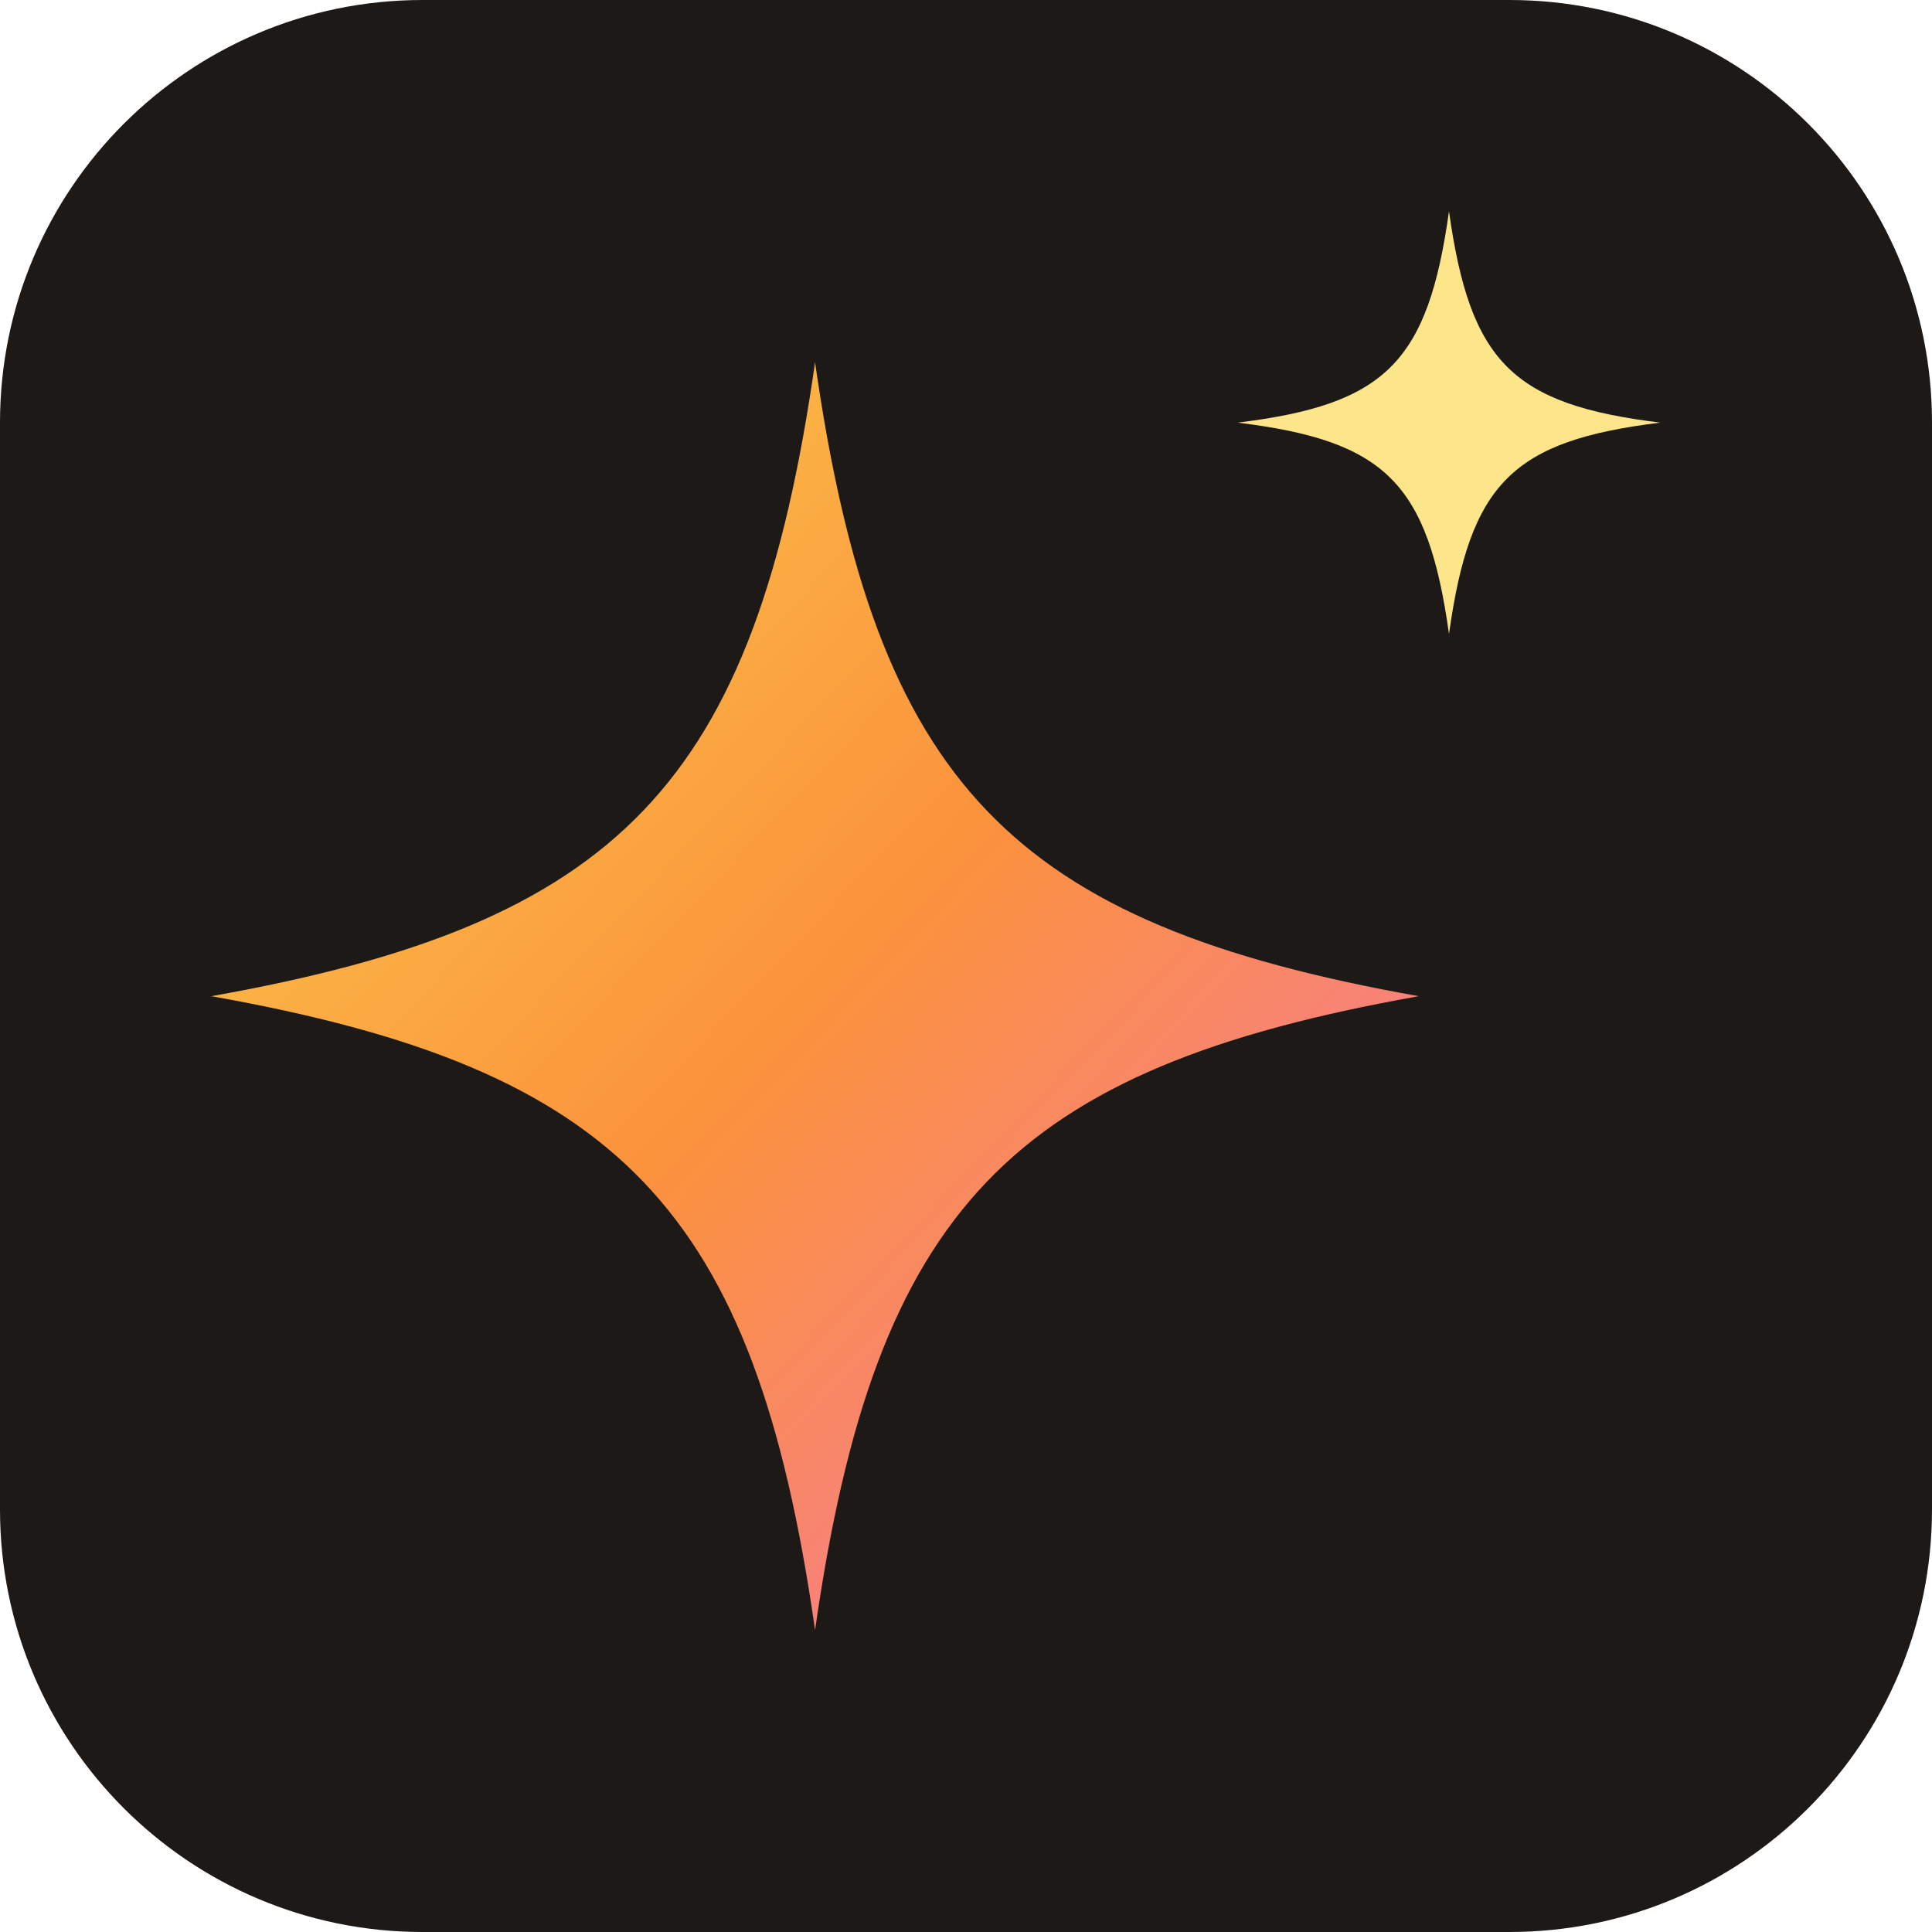
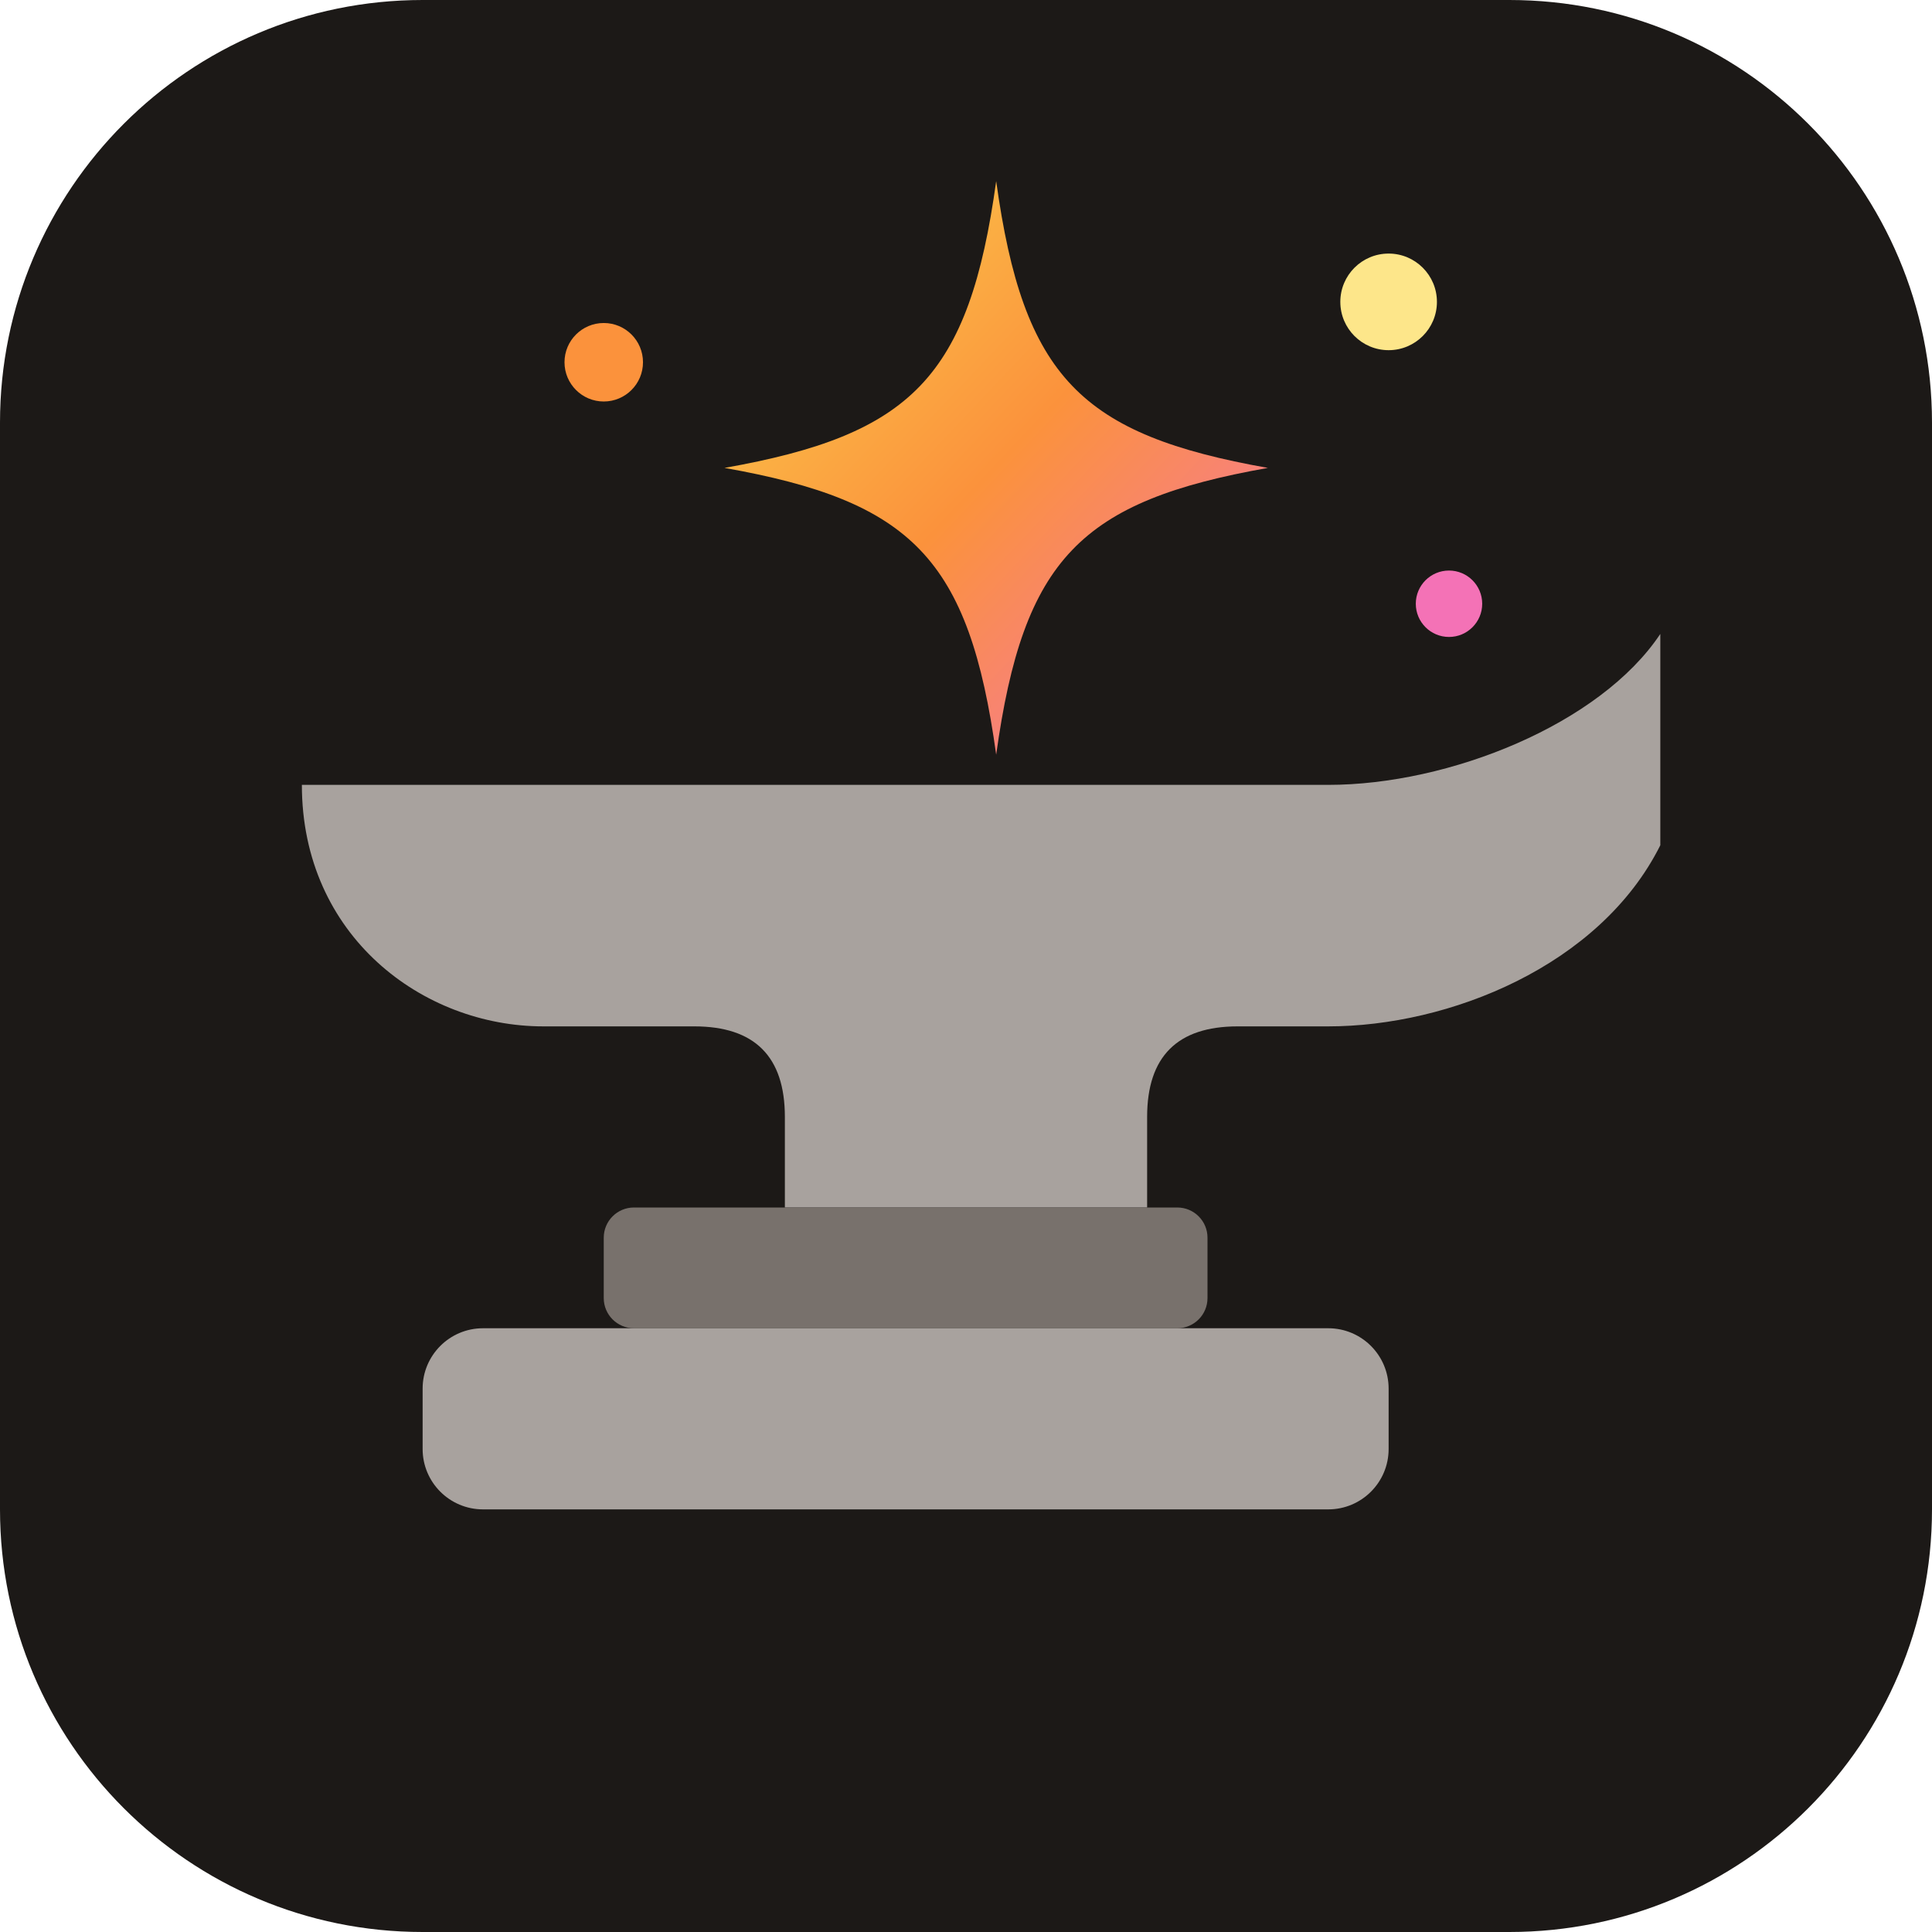
<svg xmlns="http://www.w3.org/2000/svg" viewBox="0 0 64 64">
  <defs>
    <linearGradient id="e" x1="0" y1="0" x2="1" y2="1">
      <stop offset="0" stop-color="#fcd34d" />
      <stop offset=".5" stop-color="#fb923c" />
      <stop offset="1" stop-color="#f472b6" />
    </linearGradient>
  </defs>
  <rect width="64" height="64" rx="14" fill="#1c1917" />
-   <path d="M27 12C29 26 33.5 30.6 47 33C33.5 35.4 29 40 27 54C25 40 20.5 35.4 7 33C20.5 30.6 25 26 27 12Z" fill="url(#e)" />
-   <path d="M48 7C48.7 12 50.1 13.4 55 14C50.1 14.6 48.7 16 48 21C47.3 16 45.9 14.6 41 14C45.9 13.4 47.3 12 48 7Z" fill="#fde68a" />
+   <path d="M10 26h34c4 0 9-2 11-5v7c-2 4-7 6-11 6h-3c-2 0-3 1-3 3v3h-12v-3c0-2-1-3-3-3h-5c-4 0-8-3-8-8z" fill="#a8a29e" />
+   <rect x="20" y="40" width="20" height="4" rx="1" fill="#78716c" />
+   <rect x="14" y="44" width="32" height="6" rx="2" fill="#a8a29e" />
+   <path d="M33 6C33.9 12.5 35.8 14.4 42 15.5C35.8 16.6 33.9 18.5 33 25C32.1 18.5 30.2 16.6 24 15.5C30.2 14.4 32.1 12.5 33 6Z" fill="url(#e)" />
+   <circle cx="46" cy="10" r="1.6" fill="#fde68a" />
+   <circle cx="20" cy="12" r="1.3" fill="#fb923c" />
+   <circle cx="48" cy="20" r="1.1" fill="#f472b6" />
</svg>
